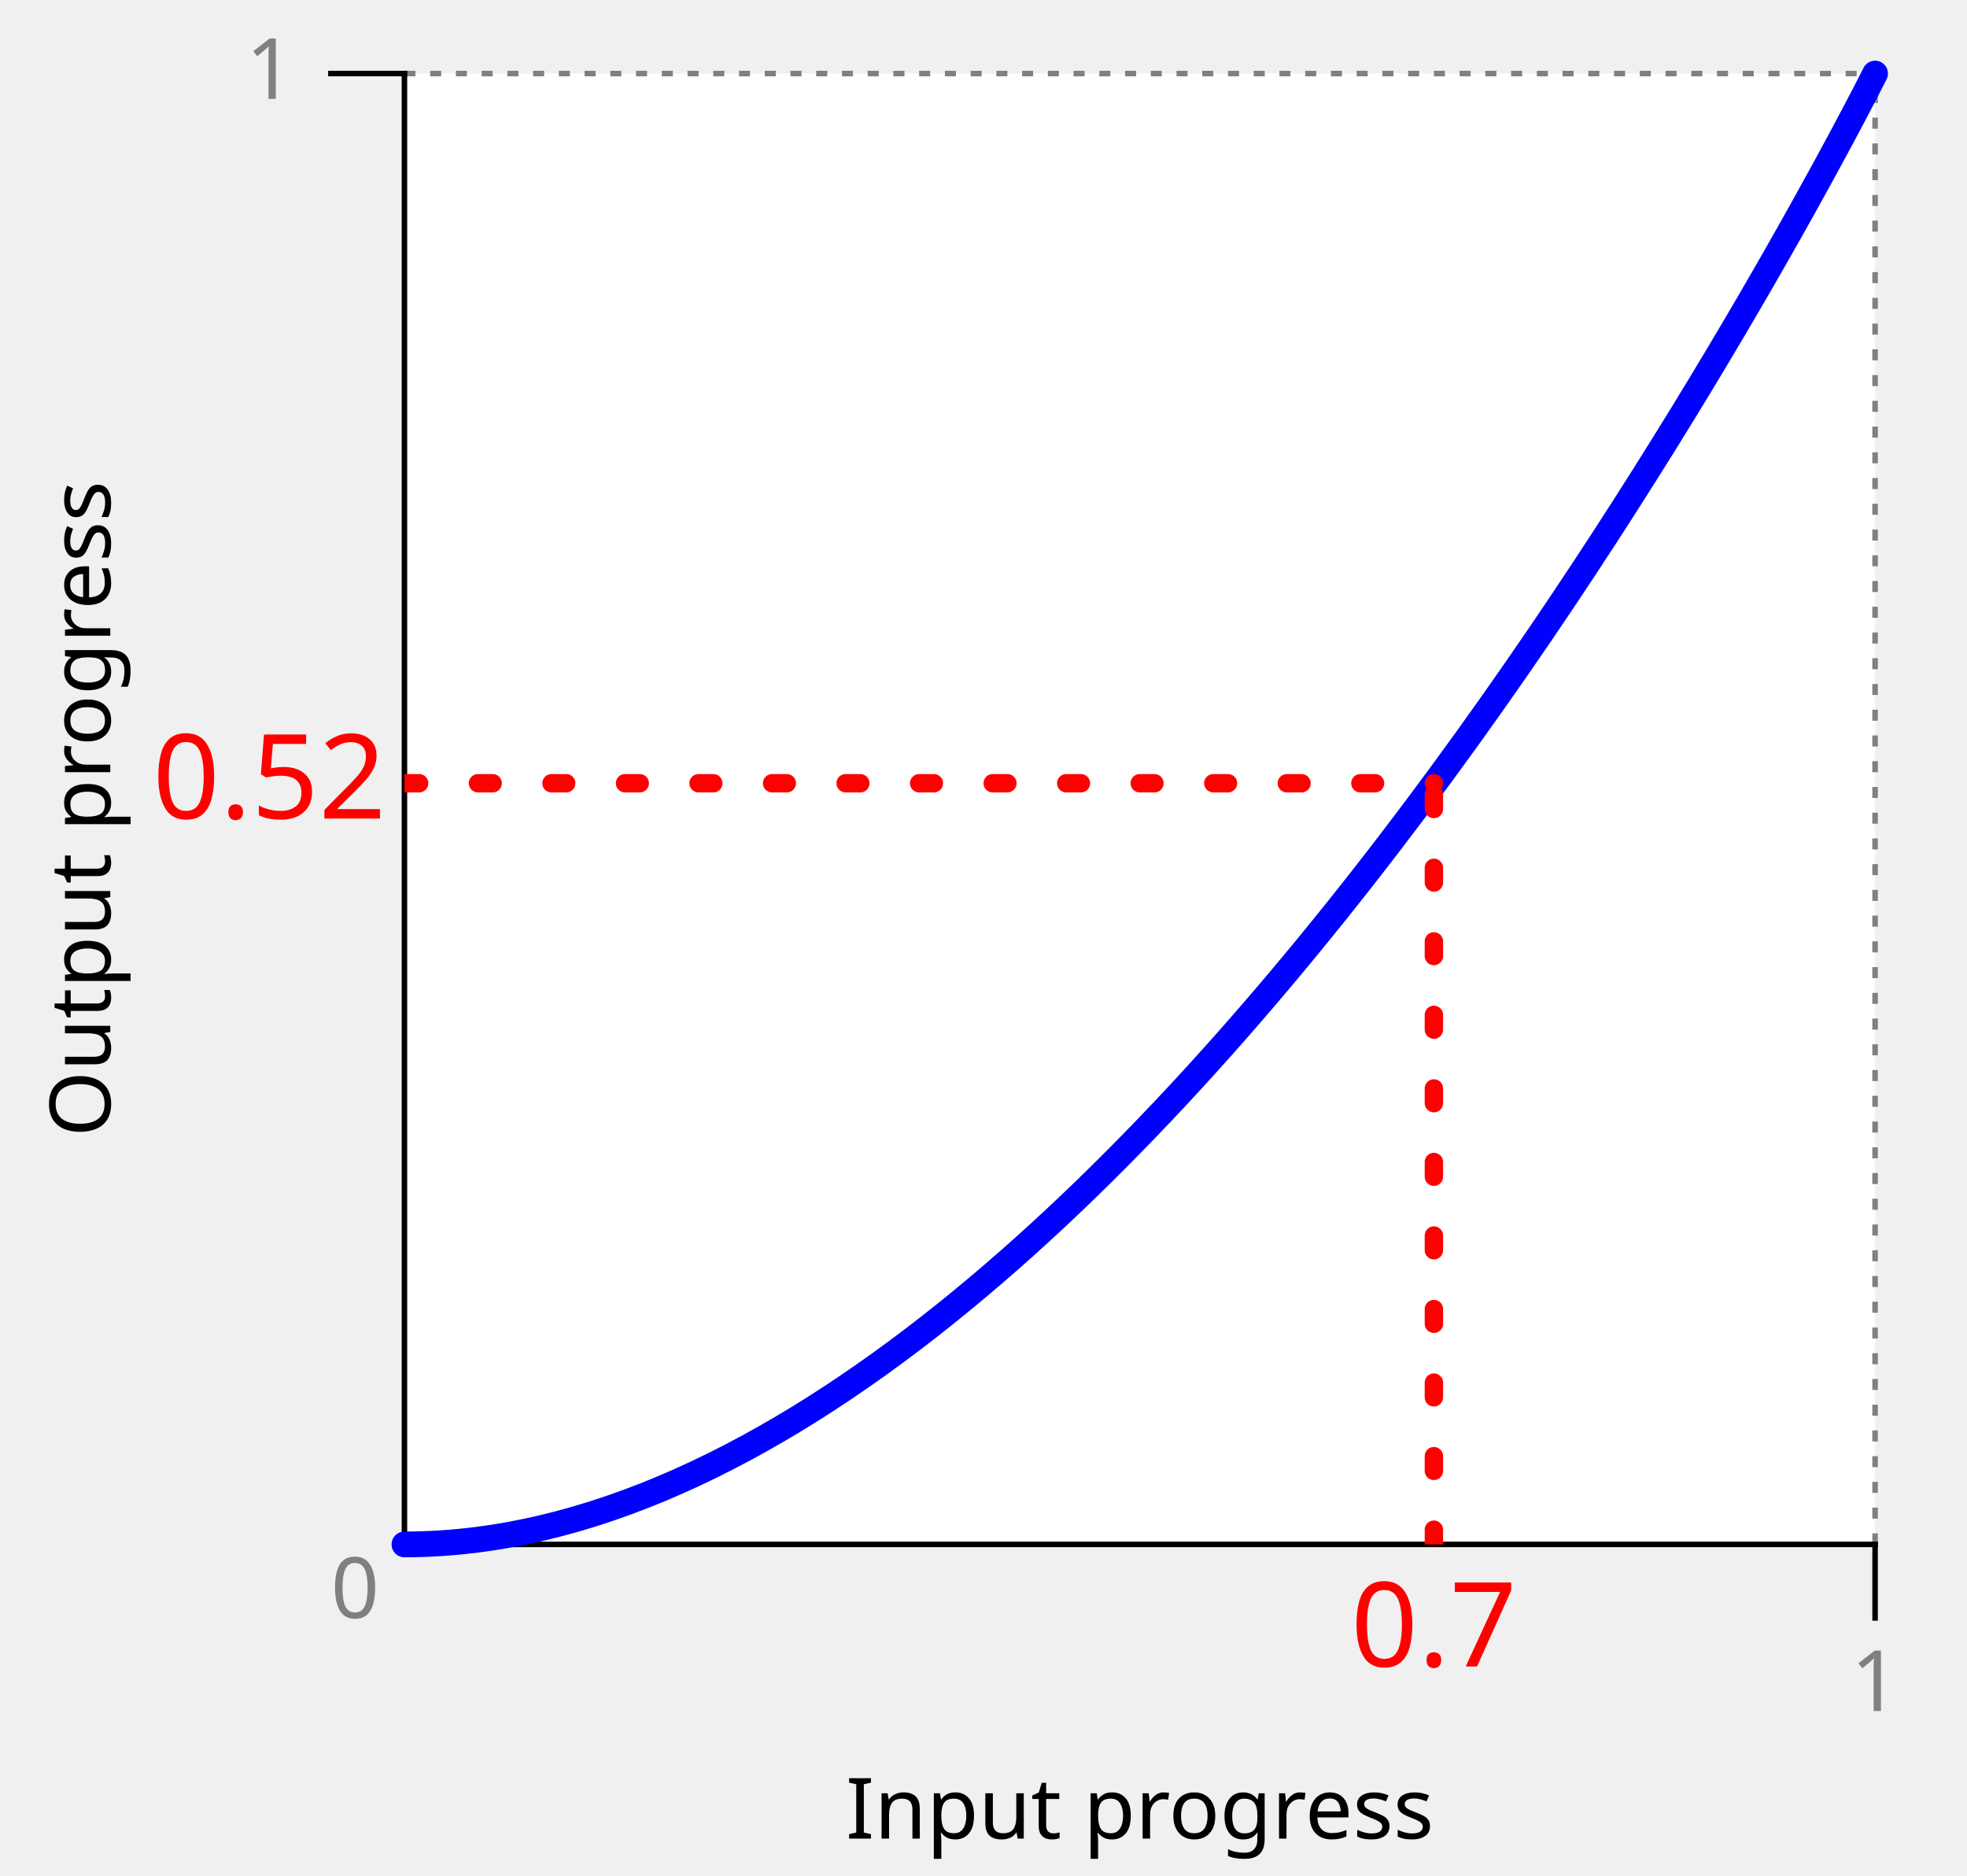
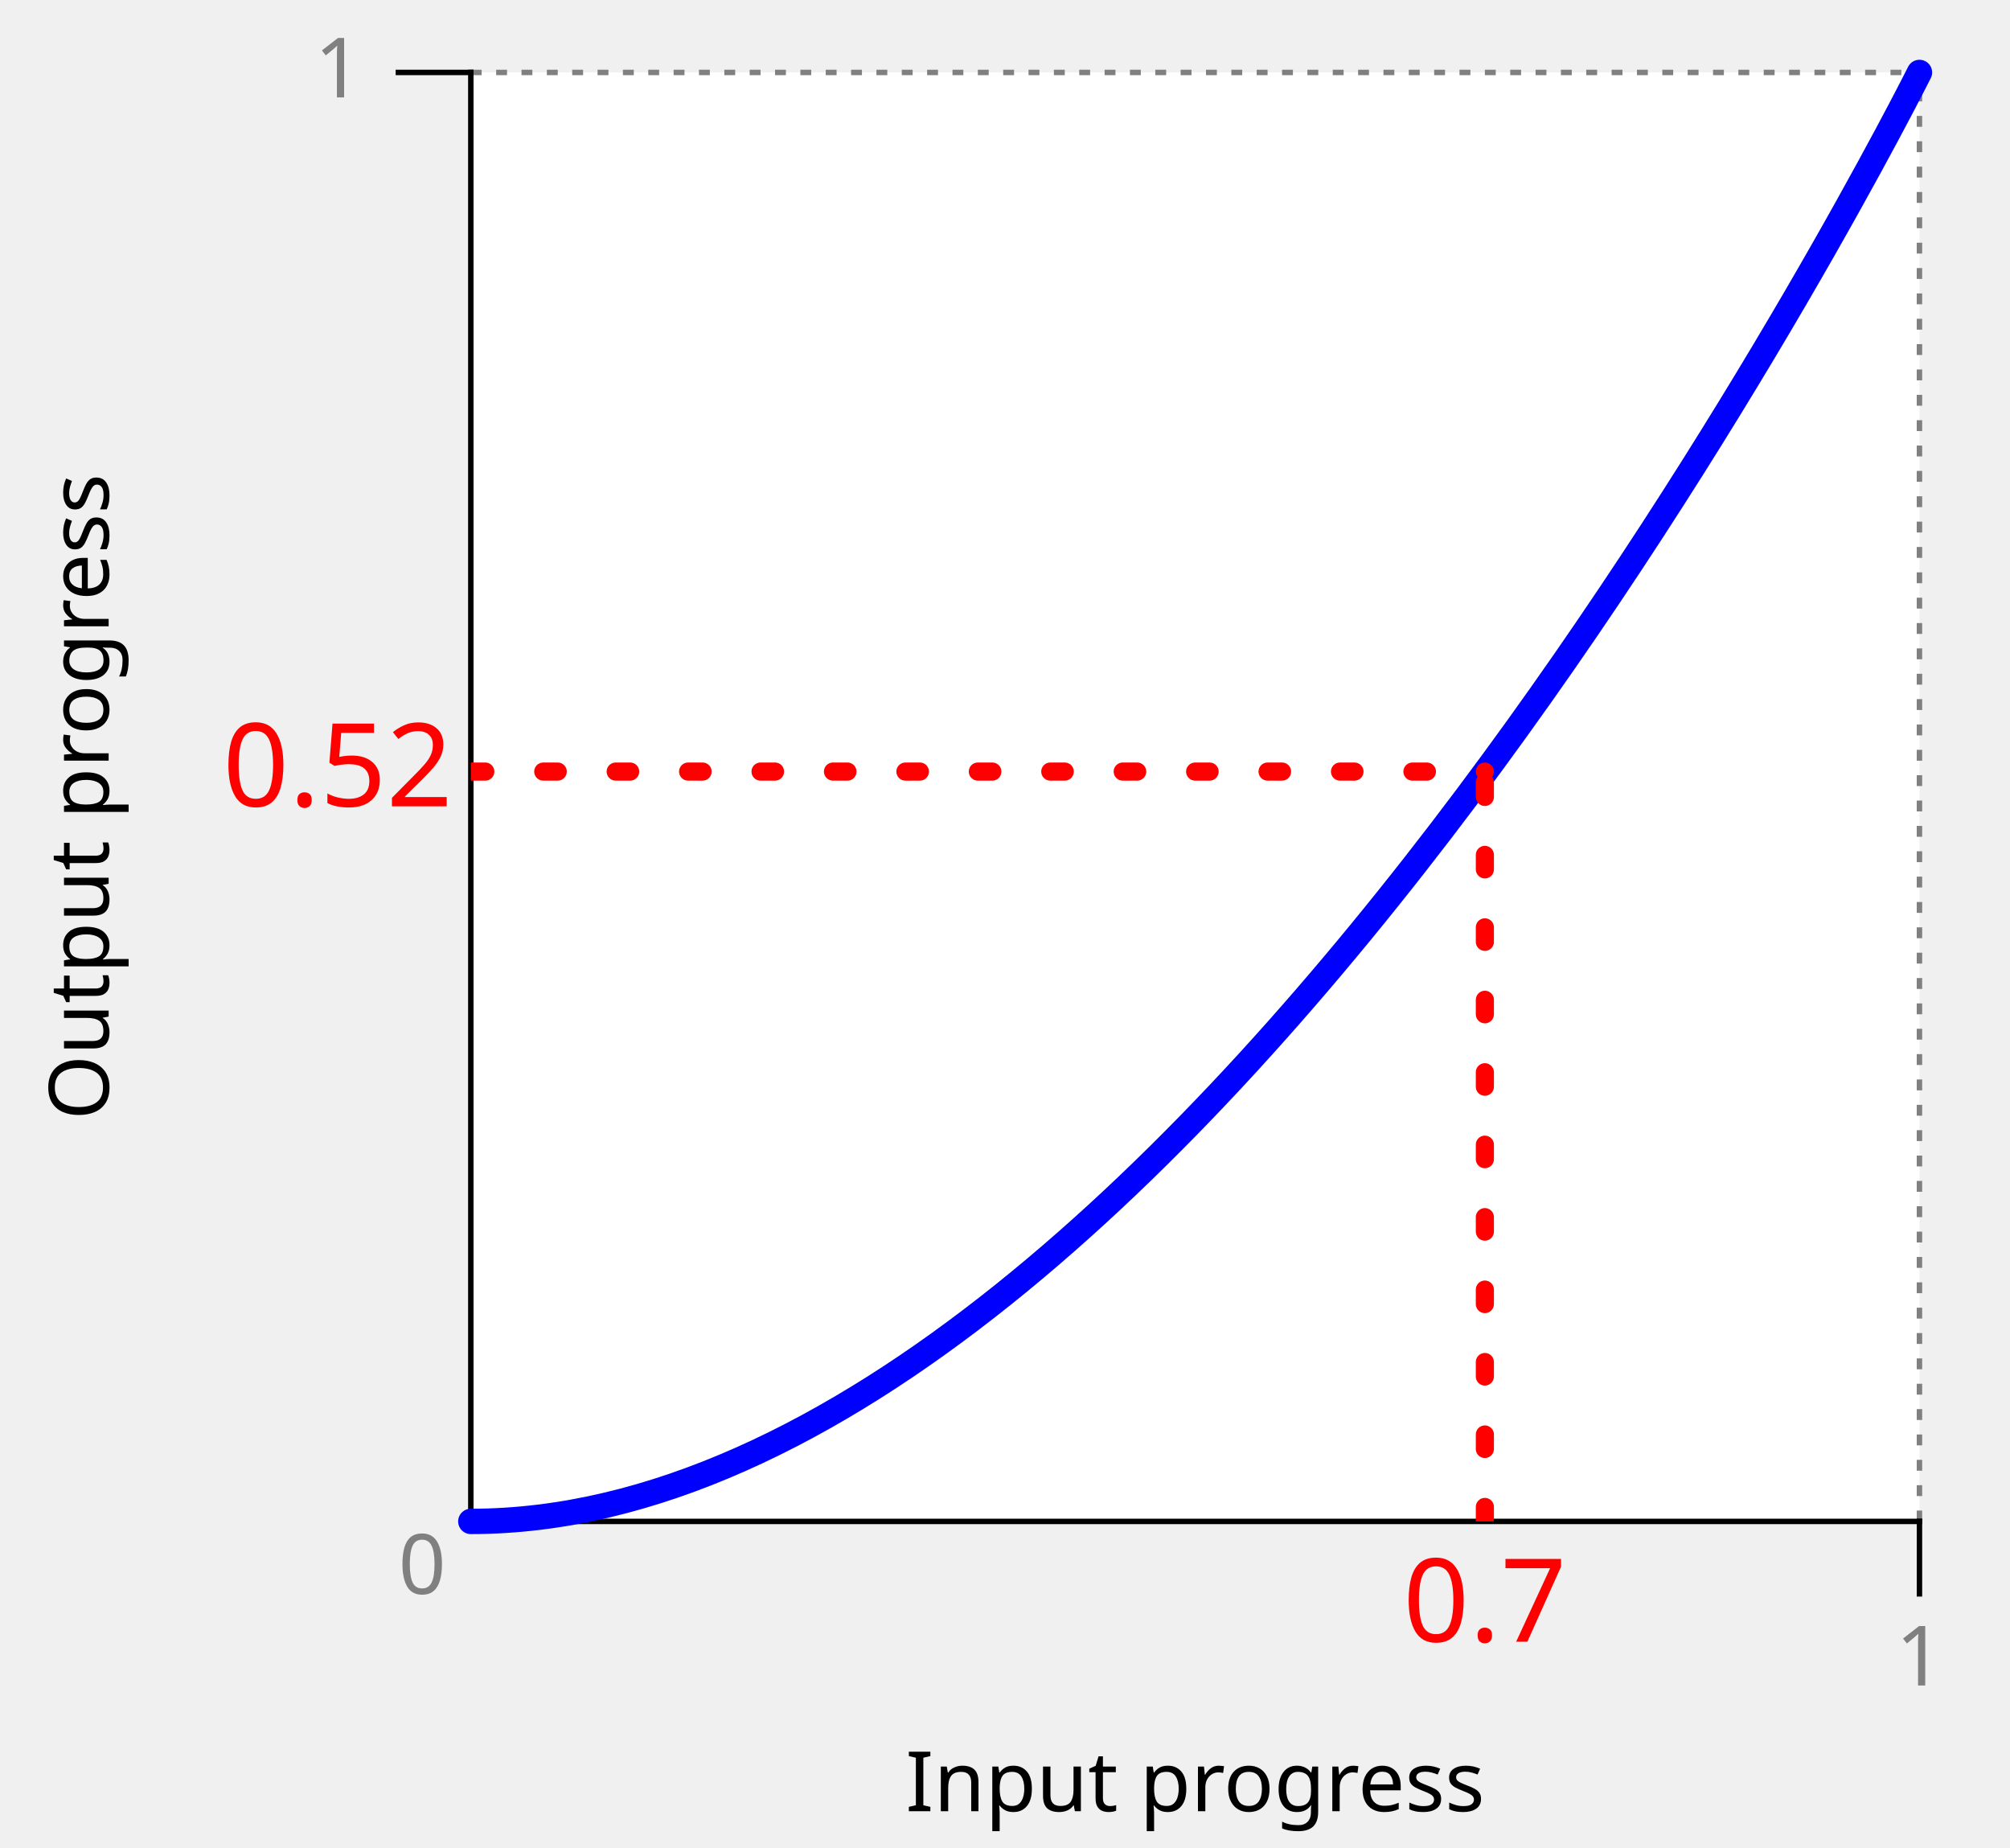
- <svg xmlns="http://www.w3.org/2000/svg" width="100%" height="100%" viewBox="0 0 535 510">
+ <svg xmlns="http://www.w3.org/2000/svg" width="100%" height="100%" viewBox="0 0 555 510">
  <defs>
    <style type="text/css">
    svg {
      font-size: 23px;
      font-family: sans-serif;
    }

    /*
     * Line work
     */
    .axis, .tickMark {
      stroke: black;
      stroke-width: 1.5;
      fill: none;
      stroke-linecap: square;
    }
    .boundaryLine {
      stroke: grey;
      stroke-width: 1.5;
      stroke-dasharray: 3 4;
      fill: none;
    }
    .intersectionLine {
      stroke: red;
      stroke-width: 5;
      stroke-dasharray: 4 16;
      stroke-linecap: round;
      fill: none;
    }
    .curve {
      fill: none;
      stroke: blue;
      stroke-width: 7;
      stroke-linecap: round;
    }

    /*
     * Text labels
     */
    .axisLabel {
      text-anchor: middle;
    }
    .axisValue {
      fill: grey;
    }
    .intersectVal {
      fill: red;
      font-size: 32px;
    }
    .axisValue.vert, .intersectVal.vert {
      text-anchor: end;
    }
    .axisValue.horz, .intersectVal.horz {
      text-anchor: middle;
    }
    </style>
  </defs>
-   <g transform="translate(110 420)">
+   <g transform="translate(130 420)">
    <rect y="-400" width="400" height="400" fill="white" />
    <line x1="400" x2="400" y2="-400" class="boundaryLine" />
    <line y1="-400" x2="400" y2="-400" class="boundaryLine" />
    <line y2="-400" class="axis" />
    <line y1="-400" x2="-20" y2="-400" class="tickMark" />
    <text x="-5" y="-207" dy="0.3em" class="intersectVal vert">0.52</text>
    <text x="-30" y="-400" dy="0.3em" class="axisValue vert">1</text>
-     <text x="200" y="-80" class="axisLabel" transform="rotate(-90)">Output progress</text>
+     <text x="200" y="-100" class="axisLabel" transform="rotate(-90)">Output progress</text>
    <line x2="400" class="axis" />
    <line x1="400" x2="400" y2="20" class="tickMark" />
    <text x="280" y="-2" dy="1.1em" class="intersectVal horz">0.7</text>
    <text x="400" y="20" dy="1.1em" class="axisValue horz">1</text>
    <text x="200" y="80" class="axisLabel">Input progress</text>
    <text x="-20" y="20" class="axisValue">0</text>
    <path d="M0 0C200 0 400-400 400-400" class="curve" />
    <g clip-path="url(#graphAreaClipPath)">
      <clipPath id="graphAreaClipPath">
        <rect y="-400" width="400" height="400" />
      </clipPath>
      <line x1="280" x2="280" y2="-207" class="intersectionLine" />
      <line x2="280" y1="-207" y2="-207" class="intersectionLine" />
    </g>
  </g>
</svg>
